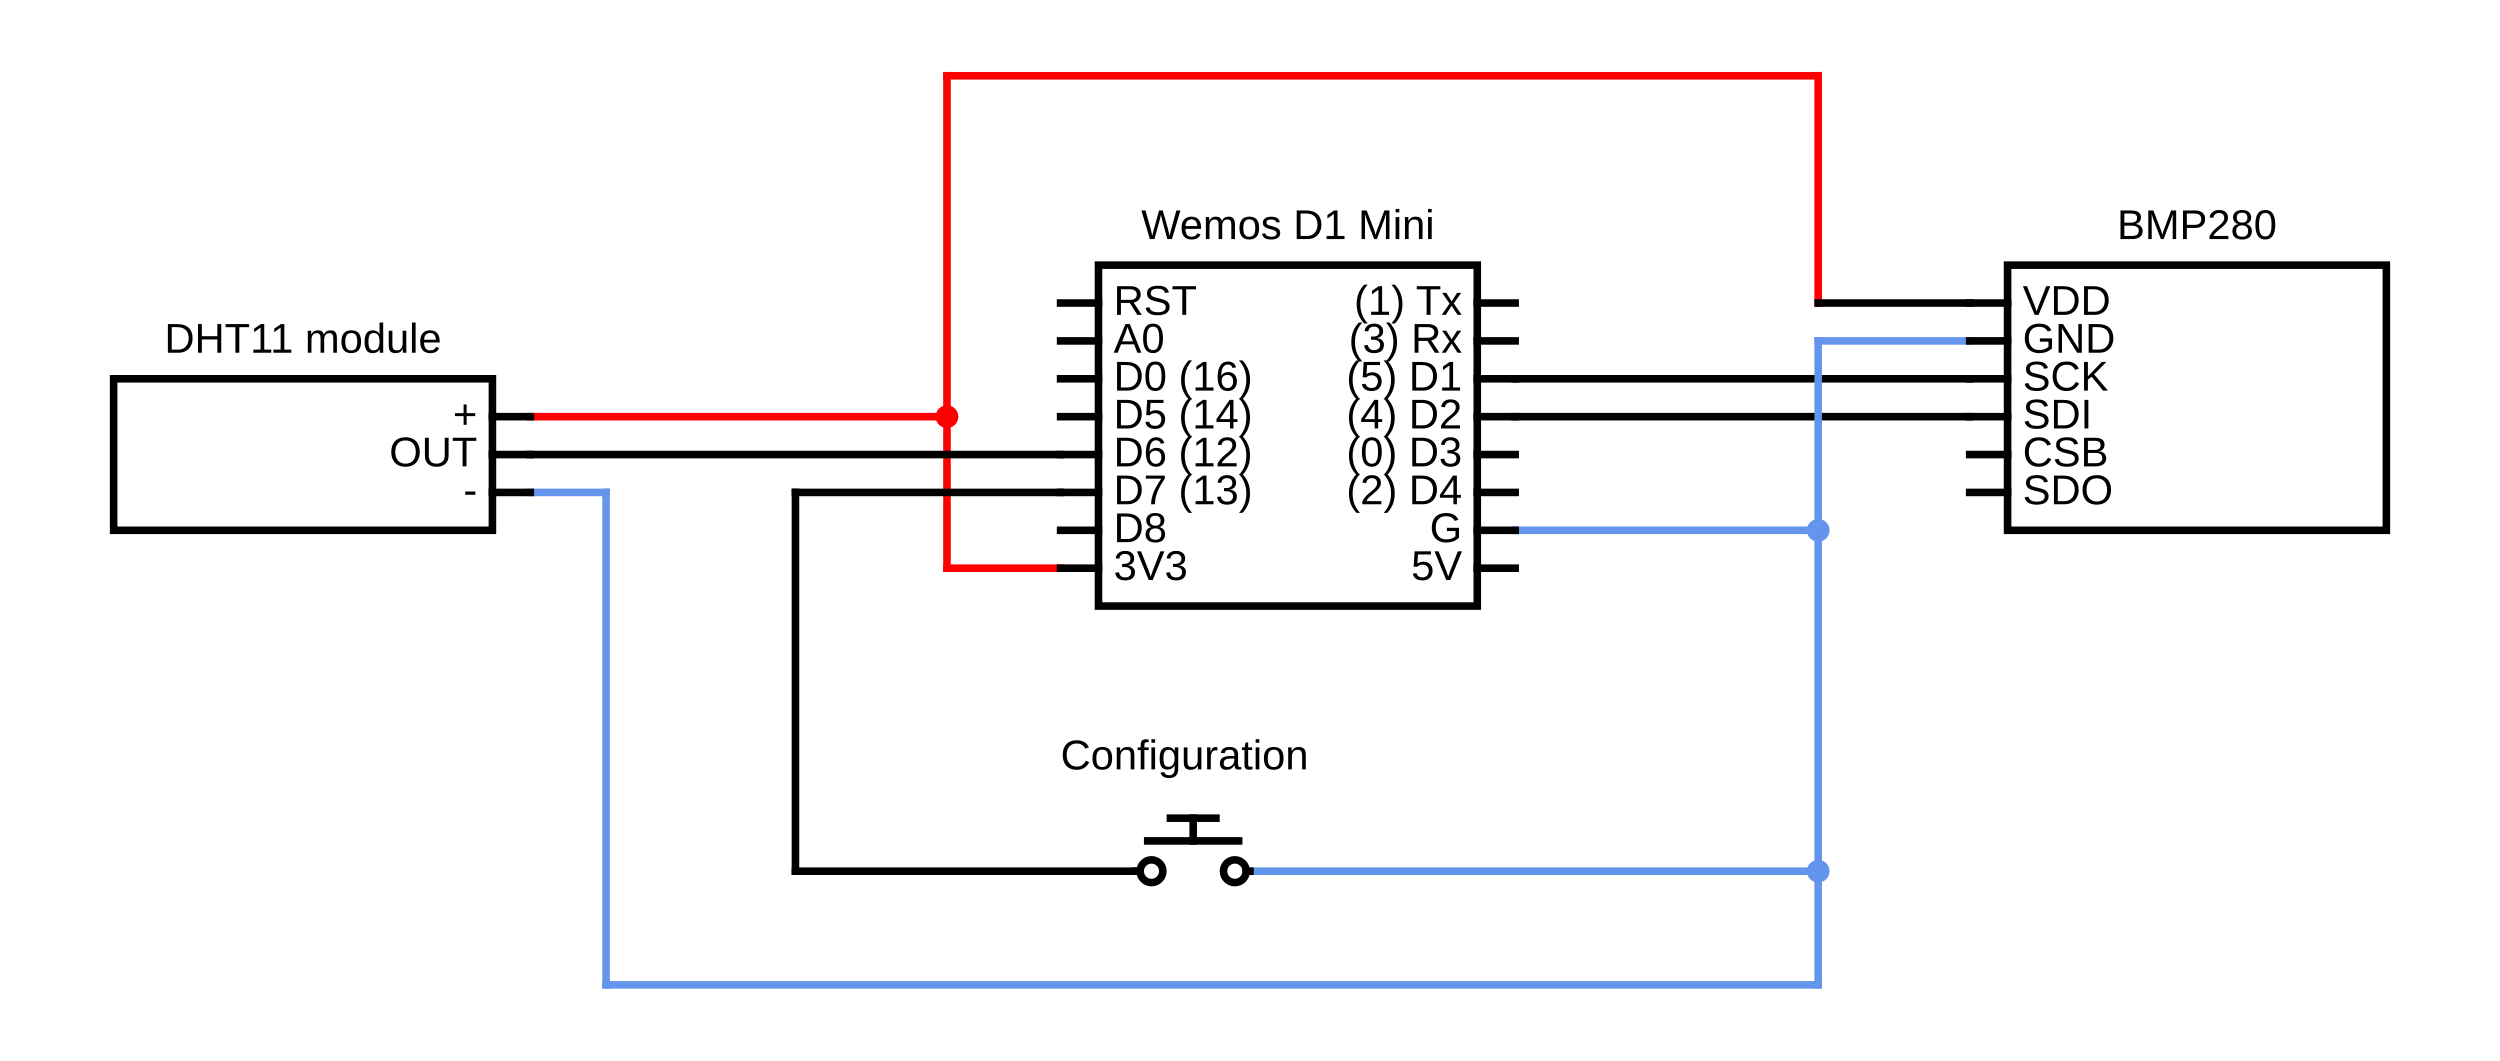
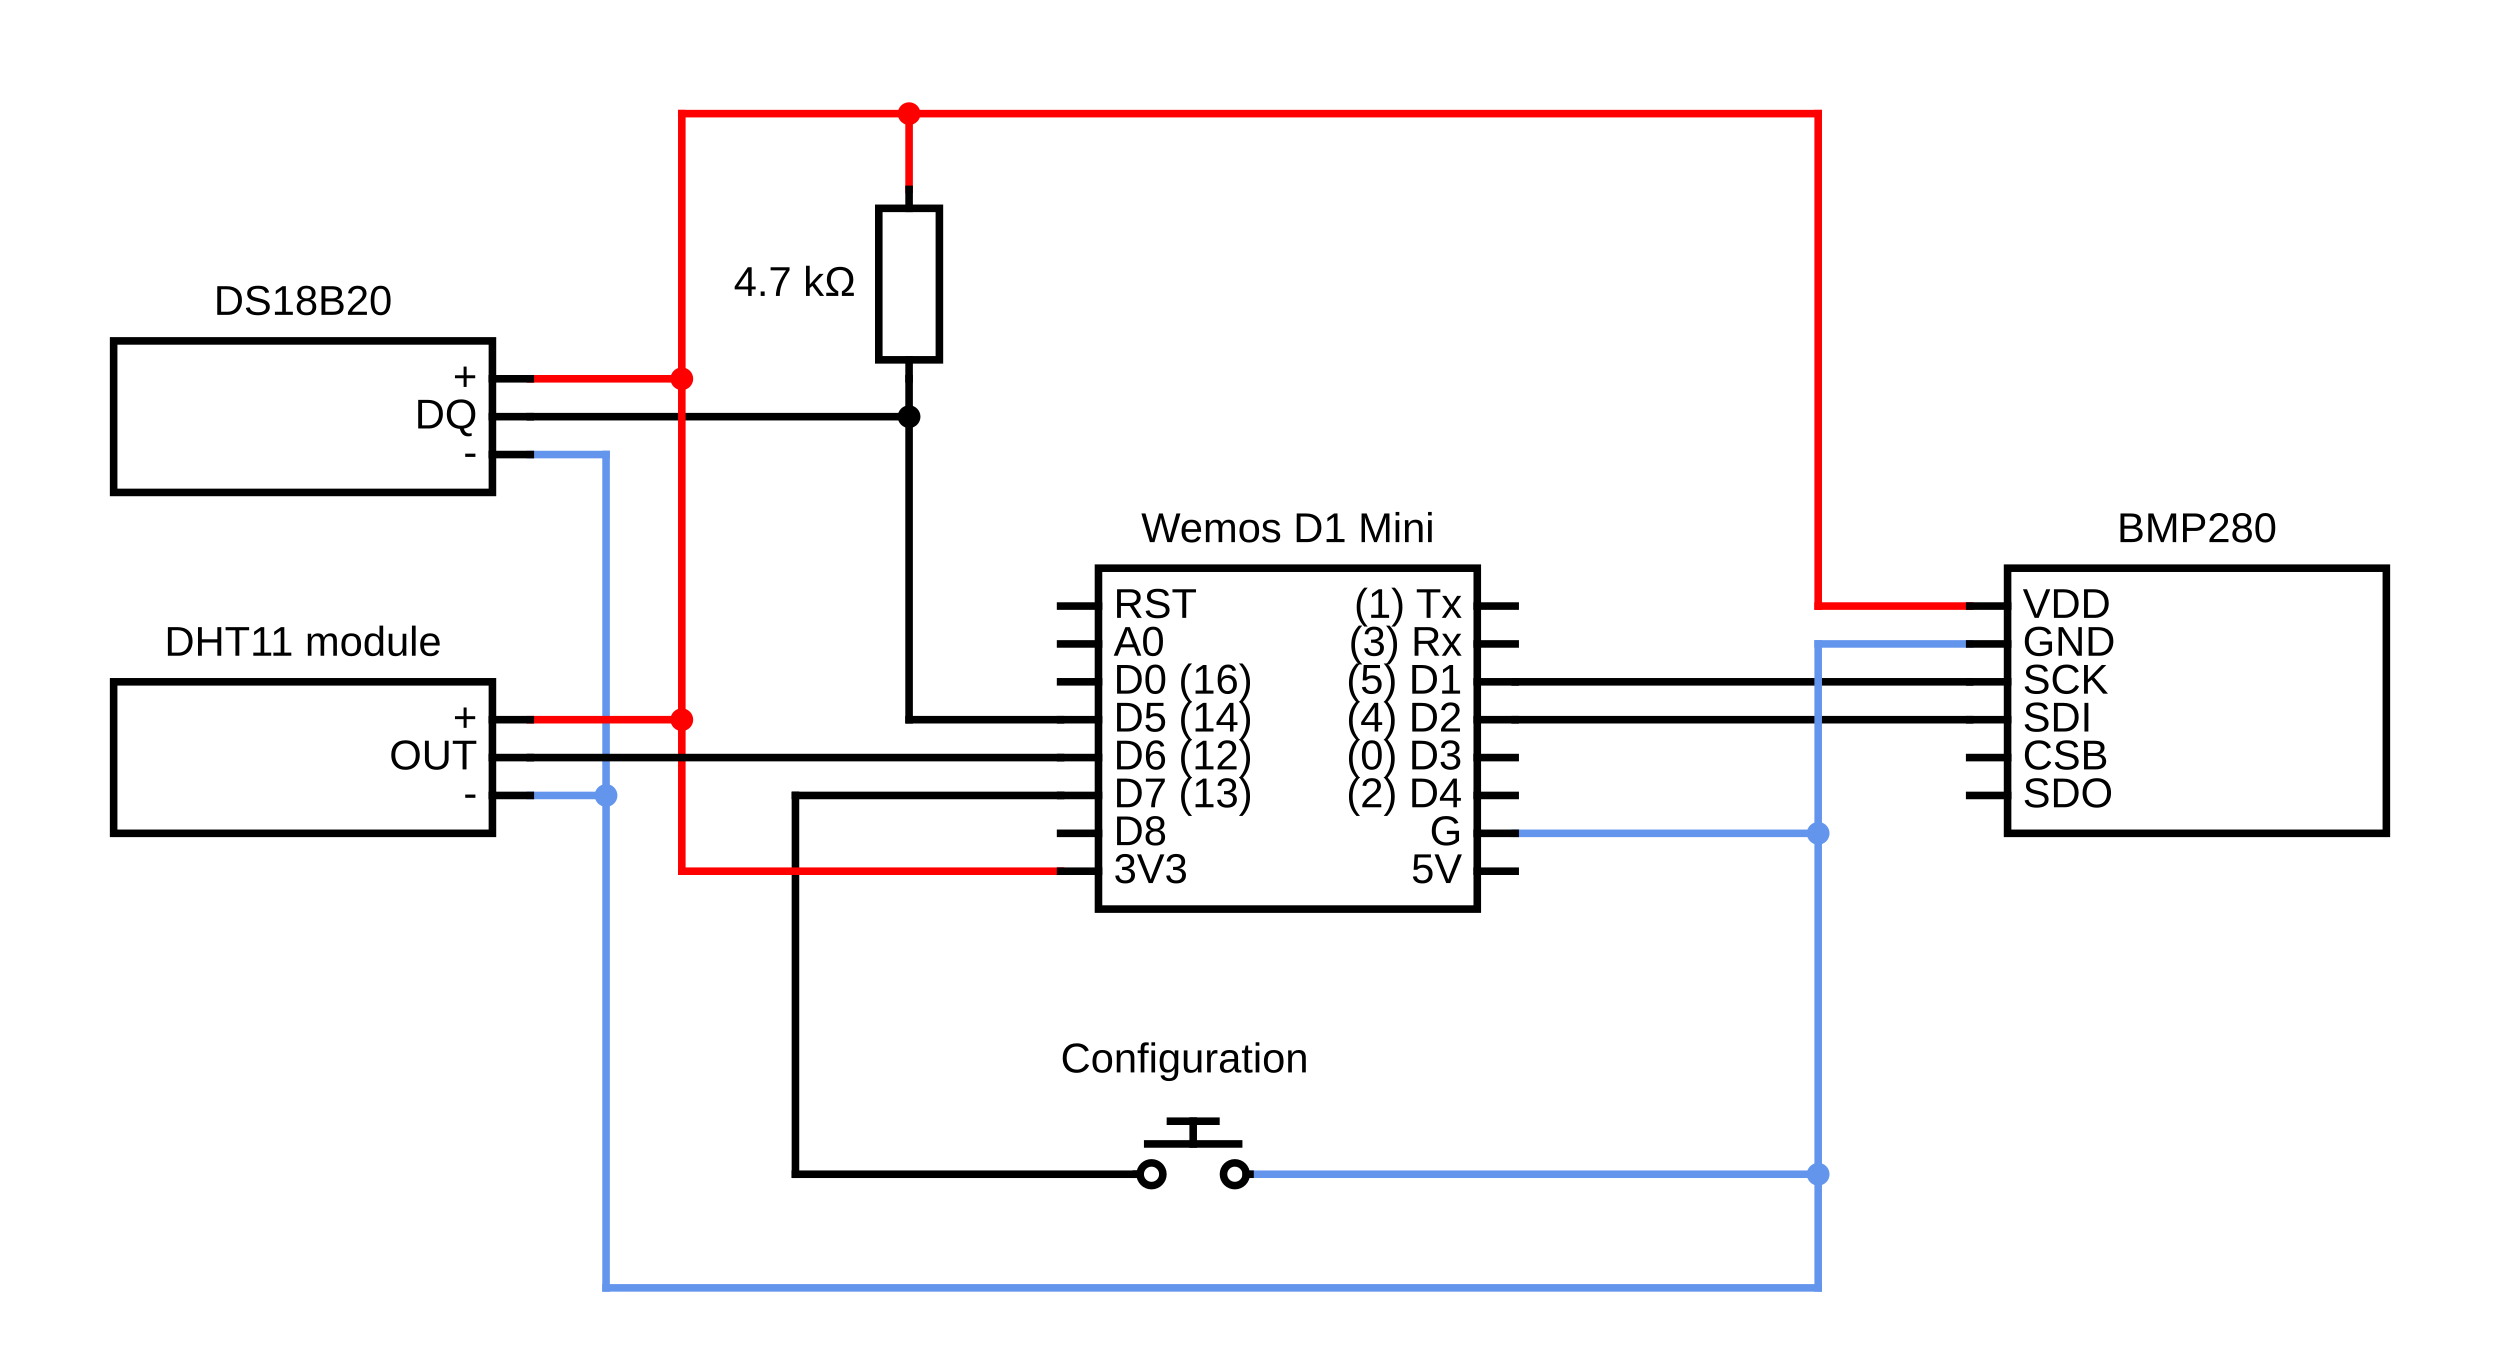
- <svg xmlns="http://www.w3.org/2000/svg" version="1.1" width="660" height="280" style="background-color:white">
-   <line x1="480" y1="90" x2="520" y2="90" style="stroke:rgba(100, 149, 237, 255);stroke-linecap:square;stroke-width:2" />
-   <line x1="250" y1="20" x2="480" y2="20" style="stroke:rgba(255, 0, 0, 255);stroke-linecap:square;stroke-width:2" />
-   <line x1="480" y1="20" x2="480" y2="80" style="stroke:rgba(255, 0, 0, 255);stroke-linecap:square;stroke-width:2" />
-   <line x1="480" y1="80" x2="520" y2="80" style="stroke:rgb(0, 0, 0);stroke-linecap:square;stroke-width:2" />
-   <line x1="400" y1="110" x2="520" y2="110" style="stroke:rgb(0, 0, 0);stroke-linecap:square;stroke-width:2" />
-   <line x1="400" y1="100" x2="520" y2="100" style="stroke:rgb(0, 0, 0);stroke-linecap:square;stroke-width:2" />
-   <text x="580" y="60" style="font-family:Arial;font-size:11px;text-anchor:middle" dominant-baseline="middle" transform="rotate(0, 580, 60)">BMP280</text>
-   <rect x="530" y="70" width="100" height="70" style="fill-opacity:0;fill:rgb(0, 0, 0);stroke:rgb(0, 0, 0);stroke-width:2" />
-   <line x1="520" y1="80" x2="530" y2="80" style="stroke:rgb(0, 0, 0);stroke-linecap:square;stroke-width:2" />
-   <text x="534" y="80" style="font-family:Arial;font-size:11px;text-anchor:start" dominant-baseline="middle" transform="rotate(0, 534, 80)">VDD</text>
-   <line x1="520" y1="90" x2="530" y2="90" style="stroke:rgb(0, 0, 0);stroke-linecap:square;stroke-width:2" />
-   <text x="534" y="90" style="font-family:Arial;font-size:11px;text-anchor:start" dominant-baseline="middle" transform="rotate(0, 534, 90)">GND</text>
-   <line x1="520" y1="100" x2="530" y2="100" style="stroke:rgb(0, 0, 0);stroke-linecap:square;stroke-width:2" />
-   <text x="534" y="100" style="font-family:Arial;font-size:11px;text-anchor:start" dominant-baseline="middle" transform="rotate(0, 534, 100)">SCK</text>
-   <line x1="520" y1="110" x2="530" y2="110" style="stroke:rgb(0, 0, 0);stroke-linecap:square;stroke-width:2" />
-   <text x="534" y="110" style="font-family:Arial;font-size:11px;text-anchor:start" dominant-baseline="middle" transform="rotate(0, 534, 110)">SDI</text>
-   <line x1="520" y1="120" x2="530" y2="120" style="stroke:rgb(0, 0, 0);stroke-linecap:square;stroke-width:2" />
-   <text x="534" y="120" style="font-family:Arial;font-size:11px;text-anchor:start" dominant-baseline="middle" transform="rotate(0, 534, 120)">CSB</text>
-   <line x1="520" y1="130" x2="530" y2="130" style="stroke:rgb(0, 0, 0);stroke-linecap:square;stroke-width:2" />
-   <text x="534" y="130" style="font-family:Arial;font-size:11px;text-anchor:start" dominant-baseline="middle" transform="rotate(0, 534, 130)">SDO</text>
-   <line x1="140" y1="130" x2="160" y2="130" style="stroke:rgba(100, 149, 237, 255);stroke-linecap:square;stroke-width:2" />
-   <line x1="160" y1="130" x2="160" y2="260" style="stroke:rgba(100, 149, 237, 255);stroke-linecap:square;stroke-width:2" />
-   <line x1="160" y1="260" x2="480" y2="260" style="stroke:rgba(100, 149, 237, 255);stroke-linecap:square;stroke-width:2" />
-   <line x1="400" y1="140" x2="480" y2="140" style="stroke:rgba(100, 149, 237, 255);stroke-linecap:square;stroke-width:2" />
-   <line x1="250" y1="20" x2="250" y2="150" style="stroke:rgba(255, 0, 0, 255);stroke-linecap:square;stroke-width:2" />
-   <line x1="140" y1="110" x2="250" y2="110" style="stroke:rgba(255, 0, 0, 255);stroke-linecap:square;stroke-width:2" />
-   <line x1="140" y1="120" x2="280" y2="120" style="stroke:rgb(0, 0, 0);stroke-linecap:square;stroke-width:2" />
-   <line x1="210" y1="230" x2="300" y2="230" style="stroke:rgb(0, 0, 0);stroke-linecap:square;stroke-width:2" />
-   <line x1="210" y1="130" x2="210" y2="230" style="stroke:rgb(0, 0, 0);stroke-linecap:square;stroke-width:2" />
-   <line x1="210" y1="130" x2="280" y2="130" style="stroke:rgb(0, 0, 0);stroke-linecap:square;stroke-width:2" />
-   <line x1="480" y1="90" x2="480" y2="260" style="stroke:rgba(100, 149, 237, 255);stroke-linecap:square;stroke-width:2" />
-   <line x1="330" y1="230" x2="480" y2="230" style="stroke:rgba(100, 149, 237, 255);stroke-linecap:square;stroke-width:2" />
-   <text x="280" y="200" style="font-family:Arial;font-size:11px;text-anchor:start" dominant-baseline="middle" transform="rotate(0, 280, 200)">Configuration</text>
-   <line x1="300" y1="230" x2="301" y2="230" style="stroke:rgb(0, 0, 0);stroke-linecap:square;stroke-width:2" />
-   <line x1="329" y1="230" x2="330" y2="230" style="stroke:rgb(0, 0, 0);stroke-linecap:square;stroke-width:2" />
-   <ellipse cx="304" cy="230" rx="3" ry="3" style="fill-opacity:0;fill:rgb(0, 0, 0);stroke:rgb(0, 0, 0);stroke-width:2" />
-   <ellipse cx="326" cy="230" rx="3" ry="3" style="fill-opacity:0;fill:rgb(0, 0, 0);stroke:rgb(0, 0, 0);stroke-width:2" />
-   <line x1="303" y1="222" x2="327" y2="222" style="stroke:rgb(0, 0, 0);stroke-linecap:square;stroke-width:2" />
-   <line x1="309" y1="216" x2="321" y2="216" style="stroke:rgb(0, 0, 0);stroke-linecap:square;stroke-width:2" />
-   <line x1="315" y1="216" x2="315" y2="222" style="stroke:rgb(0, 0, 0);stroke-linecap:square;stroke-width:2" />
-   <line x1="250" y1="150" x2="280" y2="150" style="stroke:rgba(255, 0, 0, 255);stroke-linecap:square;stroke-width:2" />
-   <text x="80" y="90" style="font-family:Arial;font-size:11px;text-anchor:middle" dominant-baseline="middle" transform="rotate(0, 80, 90)">DHT11 module</text>
-   <rect x="30" y="100" width="100" height="40" style="fill-opacity:0;fill:rgb(0, 0, 0);stroke:rgb(0, 0, 0);stroke-width:2" />
+ <svg xmlns="http://www.w3.org/2000/svg" version="1.1" width="660" height="360" style="background-color:white">
+   <line x1="240" y1="30" x2="240" y2="50" style="stroke:rgba(255, 0, 0, 255);stroke-linecap:square;stroke-width:2" />
+   <line x1="240" y1="50" x2="240" y2="55" style="stroke:rgb(0, 0, 0);stroke-linecap:square;stroke-width:2" />
+   <line x1="240" y1="95" x2="240" y2="100" style="stroke:rgb(0, 0, 0);stroke-linecap:square;stroke-width:2" />
+   <rect x="232" y="55" width="16" height="40" style="fill-opacity:0;fill:rgb(0, 0, 0);stroke:rgb(0, 0, 0);stroke-width:2" />
+   <text x="226" y="75" style="font-family:Arial;font-size:11px;text-anchor:end" dominant-baseline="middle" transform="rotate(0, 226, 75)">4.7 kΩ</text>
+   <line x1="140" y1="110" x2="240" y2="110" style="stroke:rgb(0, 0, 0);stroke-linecap:square;stroke-width:2" />
+   <line x1="240" y1="100" x2="240" y2="190" style="stroke:rgb(0, 0, 0);stroke-linecap:square;stroke-width:2" />
+   <line x1="240" y1="190" x2="280" y2="190" style="stroke:rgb(0, 0, 0);stroke-linecap:square;stroke-width:2" />
+   <line x1="140" y1="120" x2="160" y2="120" style="stroke:rgba(100, 149, 237, 255);stroke-linecap:square;stroke-width:2" />
+   <line x1="160" y1="120" x2="160" y2="210" style="stroke:rgba(100, 149, 237, 255);stroke-linecap:square;stroke-width:2" />
+   <line x1="140" y1="100" x2="180" y2="100" style="stroke:rgba(255, 0, 0, 255);stroke-linecap:square;stroke-width:2" />
+   <text x="80" y="80" style="font-family:Arial;font-size:11px;text-anchor:middle" dominant-baseline="middle" transform="rotate(0, 80, 80)">DS18B20</text>
+   <rect x="30" y="90" width="100" height="40" style="fill-opacity:0;fill:rgb(0, 0, 0);stroke:rgb(0, 0, 0);stroke-width:2" />
+   <line x1="130" y1="100" x2="140" y2="100" style="stroke:rgb(0, 0, 0);stroke-linecap:square;stroke-width:2" />
+   <text x="126" y="100" style="font-family:Arial;font-size:11px;text-anchor:end" dominant-baseline="middle" transform="rotate(0, 126, 100)">+</text>
  <line x1="130" y1="110" x2="140" y2="110" style="stroke:rgb(0, 0, 0);stroke-linecap:square;stroke-width:2" />
-   <text x="126" y="110" style="font-family:Arial;font-size:11px;text-anchor:end" dominant-baseline="middle" transform="rotate(0, 126, 110)">+</text>
+   <text x="126" y="110" style="font-family:Arial;font-size:11px;text-anchor:end" dominant-baseline="middle" transform="rotate(0, 126, 110)">DQ</text>
  <line x1="130" y1="120" x2="140" y2="120" style="stroke:rgb(0, 0, 0);stroke-linecap:square;stroke-width:2" />
-   <text x="126" y="120" style="font-family:Arial;font-size:11px;text-anchor:end" dominant-baseline="middle" transform="rotate(0, 126, 120)">OUT</text>
-   <line x1="130" y1="130" x2="140" y2="130" style="stroke:rgb(0, 0, 0);stroke-linecap:square;stroke-width:2" />
-   <text x="126" y="130" style="font-family:Arial;font-size:11px;text-anchor:end" dominant-baseline="middle" transform="rotate(0, 126, 130)">-</text>
-   <text x="340" y="60" style="font-family:Arial;font-size:11px;text-anchor:middle" dominant-baseline="middle" transform="rotate(0, 340, 60)">Wemos D1 Mini</text>
-   <rect x="290" y="70" width="100" height="90" style="fill-opacity:0;fill:rgb(0, 0, 0);stroke:rgb(0, 0, 0);stroke-width:2" />
-   <line x1="280" y1="80" x2="290" y2="80" style="stroke:rgb(0, 0, 0);stroke-linecap:square;stroke-width:2" />
-   <text x="294" y="80" style="font-family:Arial;font-size:11px;text-anchor:start" dominant-baseline="middle" transform="rotate(0, 294, 80)">RST</text>
-   <line x1="390" y1="80" x2="400" y2="80" style="stroke:rgb(0, 0, 0);stroke-linecap:square;stroke-width:2" />
-   <text x="386" y="80" style="font-family:Arial;font-size:11px;text-anchor:end" dominant-baseline="middle" transform="rotate(0, 386, 80)">(1)  Tx</text>
-   <line x1="280" y1="90" x2="290" y2="90" style="stroke:rgb(0, 0, 0);stroke-linecap:square;stroke-width:2" />
-   <text x="294" y="90" style="font-family:Arial;font-size:11px;text-anchor:start" dominant-baseline="middle" transform="rotate(0, 294, 90)">A0</text>
-   <line x1="390" y1="90" x2="400" y2="90" style="stroke:rgb(0, 0, 0);stroke-linecap:square;stroke-width:2" />
-   <text x="386" y="90" style="font-family:Arial;font-size:11px;text-anchor:end" dominant-baseline="middle" transform="rotate(0, 386, 90)">(3) Rx</text>
-   <line x1="280" y1="100" x2="290" y2="100" style="stroke:rgb(0, 0, 0);stroke-linecap:square;stroke-width:2" />
-   <text x="294" y="100" style="font-family:Arial;font-size:11px;text-anchor:start" dominant-baseline="middle" transform="rotate(0, 294, 100)">D0 (16)</text>
-   <line x1="390" y1="100" x2="400" y2="100" style="stroke:rgb(0, 0, 0);stroke-linecap:square;stroke-width:2" />
-   <text x="386" y="100" style="font-family:Arial;font-size:11px;text-anchor:end" dominant-baseline="middle" transform="rotate(0, 386, 100)">(5) D1</text>
-   <line x1="280" y1="110" x2="290" y2="110" style="stroke:rgb(0, 0, 0);stroke-linecap:square;stroke-width:2" />
-   <text x="294" y="110" style="font-family:Arial;font-size:11px;text-anchor:start" dominant-baseline="middle" transform="rotate(0, 294, 110)">D5 (14)</text>
-   <line x1="390" y1="110" x2="400" y2="110" style="stroke:rgb(0, 0, 0);stroke-linecap:square;stroke-width:2" />
-   <text x="386" y="110" style="font-family:Arial;font-size:11px;text-anchor:end" dominant-baseline="middle" transform="rotate(0, 386, 110)">(4) D2</text>
-   <line x1="280" y1="120" x2="290" y2="120" style="stroke:rgb(0, 0, 0);stroke-linecap:square;stroke-width:2" />
-   <text x="294" y="120" style="font-family:Arial;font-size:11px;text-anchor:start" dominant-baseline="middle" transform="rotate(0, 294, 120)">D6 (12)</text>
-   <line x1="390" y1="120" x2="400" y2="120" style="stroke:rgb(0, 0, 0);stroke-linecap:square;stroke-width:2" />
-   <text x="386" y="120" style="font-family:Arial;font-size:11px;text-anchor:end" dominant-baseline="middle" transform="rotate(0, 386, 120)">(0) D3</text>
-   <line x1="280" y1="130" x2="290" y2="130" style="stroke:rgb(0, 0, 0);stroke-linecap:square;stroke-width:2" />
-   <text x="294" y="130" style="font-family:Arial;font-size:11px;text-anchor:start" dominant-baseline="middle" transform="rotate(0, 294, 130)">D7 (13)</text>
-   <line x1="390" y1="130" x2="400" y2="130" style="stroke:rgb(0, 0, 0);stroke-linecap:square;stroke-width:2" />
-   <text x="386" y="130" style="font-family:Arial;font-size:11px;text-anchor:end" dominant-baseline="middle" transform="rotate(0, 386, 130)">(2) D4</text>
-   <line x1="280" y1="140" x2="290" y2="140" style="stroke:rgb(0, 0, 0);stroke-linecap:square;stroke-width:2" />
-   <text x="294" y="140" style="font-family:Arial;font-size:11px;text-anchor:start" dominant-baseline="middle" transform="rotate(0, 294, 140)">D8</text>
-   <line x1="390" y1="140" x2="400" y2="140" style="stroke:rgb(0, 0, 0);stroke-linecap:square;stroke-width:2" />
-   <text x="386" y="140" style="font-family:Arial;font-size:11px;text-anchor:end" dominant-baseline="middle" transform="rotate(0, 386, 140)">G</text>
-   <line x1="280" y1="150" x2="290" y2="150" style="stroke:rgb(0, 0, 0);stroke-linecap:square;stroke-width:2" />
-   <text x="294" y="150" style="font-family:Arial;font-size:11px;text-anchor:start" dominant-baseline="middle" transform="rotate(0, 294, 150)">3V3</text>
-   <line x1="390" y1="150" x2="400" y2="150" style="stroke:rgb(0, 0, 0);stroke-linecap:square;stroke-width:2" />
-   <text x="386" y="150" style="font-family:Arial;font-size:11px;text-anchor:end" dominant-baseline="middle" transform="rotate(0, 386, 150)">5V</text>
-   <ellipse cx="480" cy="140" rx="2" ry="2" style="fill-opacity:1;fill:rgba(100, 149, 237, 255);stroke:rgba(100, 149, 237, 255);stroke-width:2" />
-   <ellipse cx="250" cy="110" rx="2" ry="2" style="fill-opacity:1;fill:rgba(255, 0, 0, 255);stroke:rgba(255, 0, 0, 255);stroke-width:2" />
-   <ellipse cx="480" cy="230" rx="2" ry="2" style="fill-opacity:1;fill:rgba(100, 149, 237, 255);stroke:rgba(100, 149, 237, 255);stroke-width:2" />
+   <text x="126" y="120" style="font-family:Arial;font-size:11px;text-anchor:end" dominant-baseline="middle" transform="rotate(0, 126, 120)">-</text>
+   <line x1="480" y1="170" x2="520" y2="170" style="stroke:rgba(100, 149, 237, 255);stroke-linecap:square;stroke-width:2" />
+   <line x1="180" y1="30" x2="480" y2="30" style="stroke:rgba(255, 0, 0, 255);stroke-linecap:square;stroke-width:2" />
+   <line x1="480" y1="30" x2="480" y2="160" style="stroke:rgba(255, 0, 0, 255);stroke-linecap:square;stroke-width:2" />
+   <line x1="480" y1="160" x2="520" y2="160" style="stroke:rgba(255, 0, 0, 255);stroke-linecap:square;stroke-width:2" />
+   <line x1="400" y1="190" x2="520" y2="190" style="stroke:rgb(0, 0, 0);stroke-linecap:square;stroke-width:2" />
+   <line x1="400" y1="180" x2="520" y2="180" style="stroke:rgb(0, 0, 0);stroke-linecap:square;stroke-width:2" />
+   <text x="580" y="140" style="font-family:Arial;font-size:11px;text-anchor:middle" dominant-baseline="middle" transform="rotate(0, 580, 140)">BMP280</text>
+   <rect x="530" y="150" width="100" height="70" style="fill-opacity:0;fill:rgb(0, 0, 0);stroke:rgb(0, 0, 0);stroke-width:2" />
+   <line x1="520" y1="160" x2="530" y2="160" style="stroke:rgb(0, 0, 0);stroke-linecap:square;stroke-width:2" />
+   <text x="534" y="160" style="font-family:Arial;font-size:11px;text-anchor:start" dominant-baseline="middle" transform="rotate(0, 534, 160)">VDD</text>
+   <line x1="520" y1="170" x2="530" y2="170" style="stroke:rgb(0, 0, 0);stroke-linecap:square;stroke-width:2" />
+   <text x="534" y="170" style="font-family:Arial;font-size:11px;text-anchor:start" dominant-baseline="middle" transform="rotate(0, 534, 170)">GND</text>
+   <line x1="520" y1="180" x2="530" y2="180" style="stroke:rgb(0, 0, 0);stroke-linecap:square;stroke-width:2" />
+   <text x="534" y="180" style="font-family:Arial;font-size:11px;text-anchor:start" dominant-baseline="middle" transform="rotate(0, 534, 180)">SCK</text>
+   <line x1="520" y1="190" x2="530" y2="190" style="stroke:rgb(0, 0, 0);stroke-linecap:square;stroke-width:2" />
+   <text x="534" y="190" style="font-family:Arial;font-size:11px;text-anchor:start" dominant-baseline="middle" transform="rotate(0, 534, 190)">SDI</text>
+   <line x1="520" y1="200" x2="530" y2="200" style="stroke:rgb(0, 0, 0);stroke-linecap:square;stroke-width:2" />
+   <text x="534" y="200" style="font-family:Arial;font-size:11px;text-anchor:start" dominant-baseline="middle" transform="rotate(0, 534, 200)">CSB</text>
+   <line x1="520" y1="210" x2="530" y2="210" style="stroke:rgb(0, 0, 0);stroke-linecap:square;stroke-width:2" />
+   <text x="534" y="210" style="font-family:Arial;font-size:11px;text-anchor:start" dominant-baseline="middle" transform="rotate(0, 534, 210)">SDO</text>
+   <line x1="140" y1="210" x2="160" y2="210" style="stroke:rgba(100, 149, 237, 255);stroke-linecap:square;stroke-width:2" />
+   <line x1="160" y1="210" x2="160" y2="340" style="stroke:rgba(100, 149, 237, 255);stroke-linecap:square;stroke-width:2" />
+   <line x1="160" y1="340" x2="480" y2="340" style="stroke:rgba(100, 149, 237, 255);stroke-linecap:square;stroke-width:2" />
+   <line x1="400" y1="220" x2="480" y2="220" style="stroke:rgba(100, 149, 237, 255);stroke-linecap:square;stroke-width:2" />
+   <line x1="180" y1="30" x2="180" y2="230" style="stroke:rgba(255, 0, 0, 255);stroke-linecap:square;stroke-width:2" />
+   <line x1="140" y1="190" x2="180" y2="190" style="stroke:rgba(255, 0, 0, 255);stroke-linecap:square;stroke-width:2" />
+   <line x1="140" y1="200" x2="280" y2="200" style="stroke:rgb(0, 0, 0);stroke-linecap:square;stroke-width:2" />
+   <line x1="210" y1="310" x2="300" y2="310" style="stroke:rgb(0, 0, 0);stroke-linecap:square;stroke-width:2" />
+   <line x1="210" y1="210" x2="210" y2="310" style="stroke:rgb(0, 0, 0);stroke-linecap:square;stroke-width:2" />
+   <line x1="210" y1="210" x2="280" y2="210" style="stroke:rgb(0, 0, 0);stroke-linecap:square;stroke-width:2" />
+   <line x1="480" y1="170" x2="480" y2="340" style="stroke:rgba(100, 149, 237, 255);stroke-linecap:square;stroke-width:2" />
+   <line x1="330" y1="310" x2="480" y2="310" style="stroke:rgba(100, 149, 237, 255);stroke-linecap:square;stroke-width:2" />
+   <text x="280" y="280" style="font-family:Arial;font-size:11px;text-anchor:start" dominant-baseline="middle" transform="rotate(0, 280, 280)">Configuration</text>
+   <line x1="300" y1="310" x2="301" y2="310" style="stroke:rgb(0, 0, 0);stroke-linecap:square;stroke-width:2" />
+   <line x1="329" y1="310" x2="330" y2="310" style="stroke:rgb(0, 0, 0);stroke-linecap:square;stroke-width:2" />
+   <ellipse cx="304" cy="310" rx="3" ry="3" style="fill-opacity:0;fill:rgb(0, 0, 0);stroke:rgb(0, 0, 0);stroke-width:2" />
+   <ellipse cx="326" cy="310" rx="3" ry="3" style="fill-opacity:0;fill:rgb(0, 0, 0);stroke:rgb(0, 0, 0);stroke-width:2" />
+   <line x1="303" y1="302" x2="327" y2="302" style="stroke:rgb(0, 0, 0);stroke-linecap:square;stroke-width:2" />
+   <line x1="309" y1="296" x2="321" y2="296" style="stroke:rgb(0, 0, 0);stroke-linecap:square;stroke-width:2" />
+   <line x1="315" y1="296" x2="315" y2="302" style="stroke:rgb(0, 0, 0);stroke-linecap:square;stroke-width:2" />
+   <line x1="180" y1="230" x2="280" y2="230" style="stroke:rgba(255, 0, 0, 255);stroke-linecap:square;stroke-width:2" />
+   <text x="80" y="170" style="font-family:Arial;font-size:11px;text-anchor:middle" dominant-baseline="middle" transform="rotate(0, 80, 170)">DHT11 module</text>
+   <rect x="30" y="180" width="100" height="40" style="fill-opacity:0;fill:rgb(0, 0, 0);stroke:rgb(0, 0, 0);stroke-width:2" />
+   <line x1="130" y1="190" x2="140" y2="190" style="stroke:rgb(0, 0, 0);stroke-linecap:square;stroke-width:2" />
+   <text x="126" y="190" style="font-family:Arial;font-size:11px;text-anchor:end" dominant-baseline="middle" transform="rotate(0, 126, 190)">+</text>
+   <line x1="130" y1="200" x2="140" y2="200" style="stroke:rgb(0, 0, 0);stroke-linecap:square;stroke-width:2" />
+   <text x="126" y="200" style="font-family:Arial;font-size:11px;text-anchor:end" dominant-baseline="middle" transform="rotate(0, 126, 200)">OUT</text>
+   <line x1="130" y1="210" x2="140" y2="210" style="stroke:rgb(0, 0, 0);stroke-linecap:square;stroke-width:2" />
+   <text x="126" y="210" style="font-family:Arial;font-size:11px;text-anchor:end" dominant-baseline="middle" transform="rotate(0, 126, 210)">-</text>
+   <text x="340" y="140" style="font-family:Arial;font-size:11px;text-anchor:middle" dominant-baseline="middle" transform="rotate(0, 340, 140)">Wemos D1 Mini</text>
+   <rect x="290" y="150" width="100" height="90" style="fill-opacity:0;fill:rgb(0, 0, 0);stroke:rgb(0, 0, 0);stroke-width:2" />
+   <line x1="280" y1="160" x2="290" y2="160" style="stroke:rgb(0, 0, 0);stroke-linecap:square;stroke-width:2" />
+   <text x="294" y="160" style="font-family:Arial;font-size:11px;text-anchor:start" dominant-baseline="middle" transform="rotate(0, 294, 160)">RST</text>
+   <line x1="390" y1="160" x2="400" y2="160" style="stroke:rgb(0, 0, 0);stroke-linecap:square;stroke-width:2" />
+   <text x="386" y="160" style="font-family:Arial;font-size:11px;text-anchor:end" dominant-baseline="middle" transform="rotate(0, 386, 160)">(1)  Tx</text>
+   <line x1="280" y1="170" x2="290" y2="170" style="stroke:rgb(0, 0, 0);stroke-linecap:square;stroke-width:2" />
+   <text x="294" y="170" style="font-family:Arial;font-size:11px;text-anchor:start" dominant-baseline="middle" transform="rotate(0, 294, 170)">A0</text>
+   <line x1="390" y1="170" x2="400" y2="170" style="stroke:rgb(0, 0, 0);stroke-linecap:square;stroke-width:2" />
+   <text x="386" y="170" style="font-family:Arial;font-size:11px;text-anchor:end" dominant-baseline="middle" transform="rotate(0, 386, 170)">(3) Rx</text>
+   <line x1="280" y1="180" x2="290" y2="180" style="stroke:rgb(0, 0, 0);stroke-linecap:square;stroke-width:2" />
+   <text x="294" y="180" style="font-family:Arial;font-size:11px;text-anchor:start" dominant-baseline="middle" transform="rotate(0, 294, 180)">D0 (16)</text>
+   <line x1="390" y1="180" x2="400" y2="180" style="stroke:rgb(0, 0, 0);stroke-linecap:square;stroke-width:2" />
+   <text x="386" y="180" style="font-family:Arial;font-size:11px;text-anchor:end" dominant-baseline="middle" transform="rotate(0, 386, 180)">(5) D1</text>
+   <line x1="280" y1="190" x2="290" y2="190" style="stroke:rgb(0, 0, 0);stroke-linecap:square;stroke-width:2" />
+   <text x="294" y="190" style="font-family:Arial;font-size:11px;text-anchor:start" dominant-baseline="middle" transform="rotate(0, 294, 190)">D5 (14)</text>
+   <line x1="390" y1="190" x2="400" y2="190" style="stroke:rgb(0, 0, 0);stroke-linecap:square;stroke-width:2" />
+   <text x="386" y="190" style="font-family:Arial;font-size:11px;text-anchor:end" dominant-baseline="middle" transform="rotate(0, 386, 190)">(4) D2</text>
+   <line x1="280" y1="200" x2="290" y2="200" style="stroke:rgb(0, 0, 0);stroke-linecap:square;stroke-width:2" />
+   <text x="294" y="200" style="font-family:Arial;font-size:11px;text-anchor:start" dominant-baseline="middle" transform="rotate(0, 294, 200)">D6 (12)</text>
+   <line x1="390" y1="200" x2="400" y2="200" style="stroke:rgb(0, 0, 0);stroke-linecap:square;stroke-width:2" />
+   <text x="386" y="200" style="font-family:Arial;font-size:11px;text-anchor:end" dominant-baseline="middle" transform="rotate(0, 386, 200)">(0) D3</text>
+   <line x1="280" y1="210" x2="290" y2="210" style="stroke:rgb(0, 0, 0);stroke-linecap:square;stroke-width:2" />
+   <text x="294" y="210" style="font-family:Arial;font-size:11px;text-anchor:start" dominant-baseline="middle" transform="rotate(0, 294, 210)">D7 (13)</text>
+   <line x1="390" y1="210" x2="400" y2="210" style="stroke:rgb(0, 0, 0);stroke-linecap:square;stroke-width:2" />
+   <text x="386" y="210" style="font-family:Arial;font-size:11px;text-anchor:end" dominant-baseline="middle" transform="rotate(0, 386, 210)">(2) D4</text>
+   <line x1="280" y1="220" x2="290" y2="220" style="stroke:rgb(0, 0, 0);stroke-linecap:square;stroke-width:2" />
+   <text x="294" y="220" style="font-family:Arial;font-size:11px;text-anchor:start" dominant-baseline="middle" transform="rotate(0, 294, 220)">D8</text>
+   <line x1="390" y1="220" x2="400" y2="220" style="stroke:rgb(0, 0, 0);stroke-linecap:square;stroke-width:2" />
+   <text x="386" y="220" style="font-family:Arial;font-size:11px;text-anchor:end" dominant-baseline="middle" transform="rotate(0, 386, 220)">G</text>
+   <line x1="280" y1="230" x2="290" y2="230" style="stroke:rgb(0, 0, 0);stroke-linecap:square;stroke-width:2" />
+   <text x="294" y="230" style="font-family:Arial;font-size:11px;text-anchor:start" dominant-baseline="middle" transform="rotate(0, 294, 230)">3V3</text>
+   <line x1="390" y1="230" x2="400" y2="230" style="stroke:rgb(0, 0, 0);stroke-linecap:square;stroke-width:2" />
+   <text x="386" y="230" style="font-family:Arial;font-size:11px;text-anchor:end" dominant-baseline="middle" transform="rotate(0, 386, 230)">5V</text>
+   <ellipse cx="240" cy="30" rx="2" ry="2" style="fill-opacity:1;fill:rgba(255, 0, 0, 255);stroke:rgba(255, 0, 0, 255);stroke-width:2" />
+   <ellipse cx="240" cy="110" rx="2" ry="2" style="fill-opacity:1;fill:rgb(0, 0, 0);stroke:rgb(0, 0, 0);stroke-width:2" />
+   <ellipse cx="160" cy="210" rx="2" ry="2" style="fill-opacity:1;fill:rgba(100, 149, 237, 255);stroke:rgba(100, 149, 237, 255);stroke-width:2" />
+   <ellipse cx="180" cy="100" rx="2" ry="2" style="fill-opacity:1;fill:rgba(255, 0, 0, 255);stroke:rgba(255, 0, 0, 255);stroke-width:2" />
+   <ellipse cx="480" cy="220" rx="2" ry="2" style="fill-opacity:1;fill:rgba(100, 149, 237, 255);stroke:rgba(100, 149, 237, 255);stroke-width:2" />
+   <ellipse cx="180" cy="190" rx="2" ry="2" style="fill-opacity:1;fill:rgba(255, 0, 0, 255);stroke:rgba(255, 0, 0, 255);stroke-width:2" />
+   <ellipse cx="480" cy="310" rx="2" ry="2" style="fill-opacity:1;fill:rgba(100, 149, 237, 255);stroke:rgba(100, 149, 237, 255);stroke-width:2" />
</svg>
